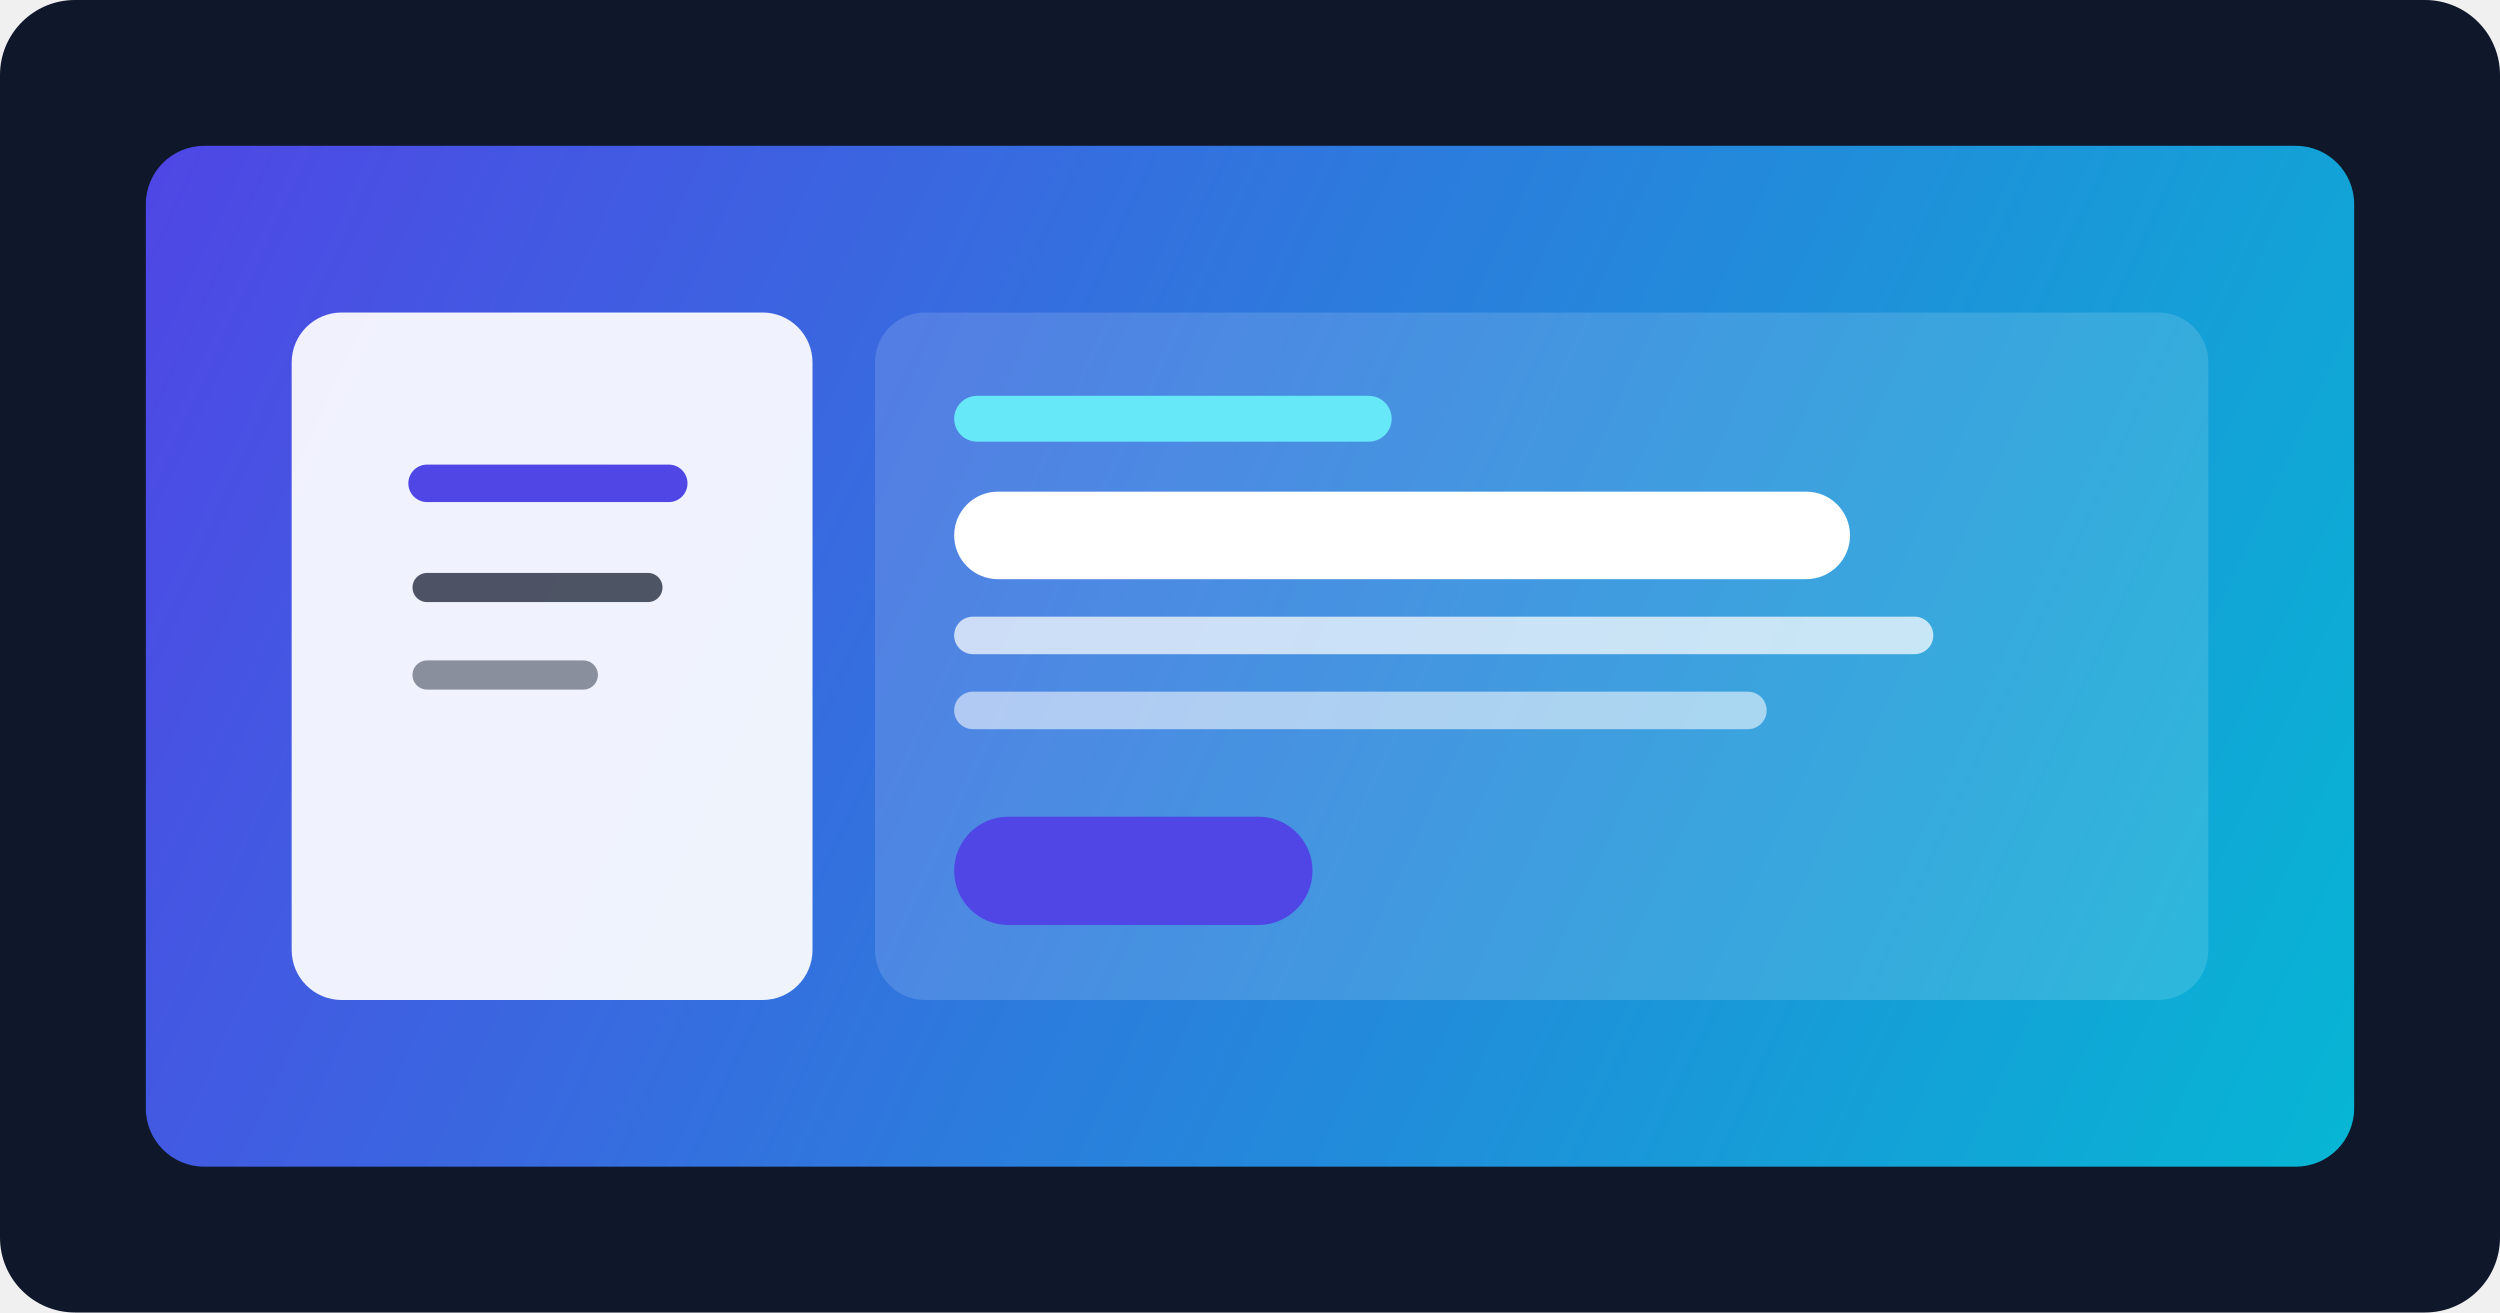
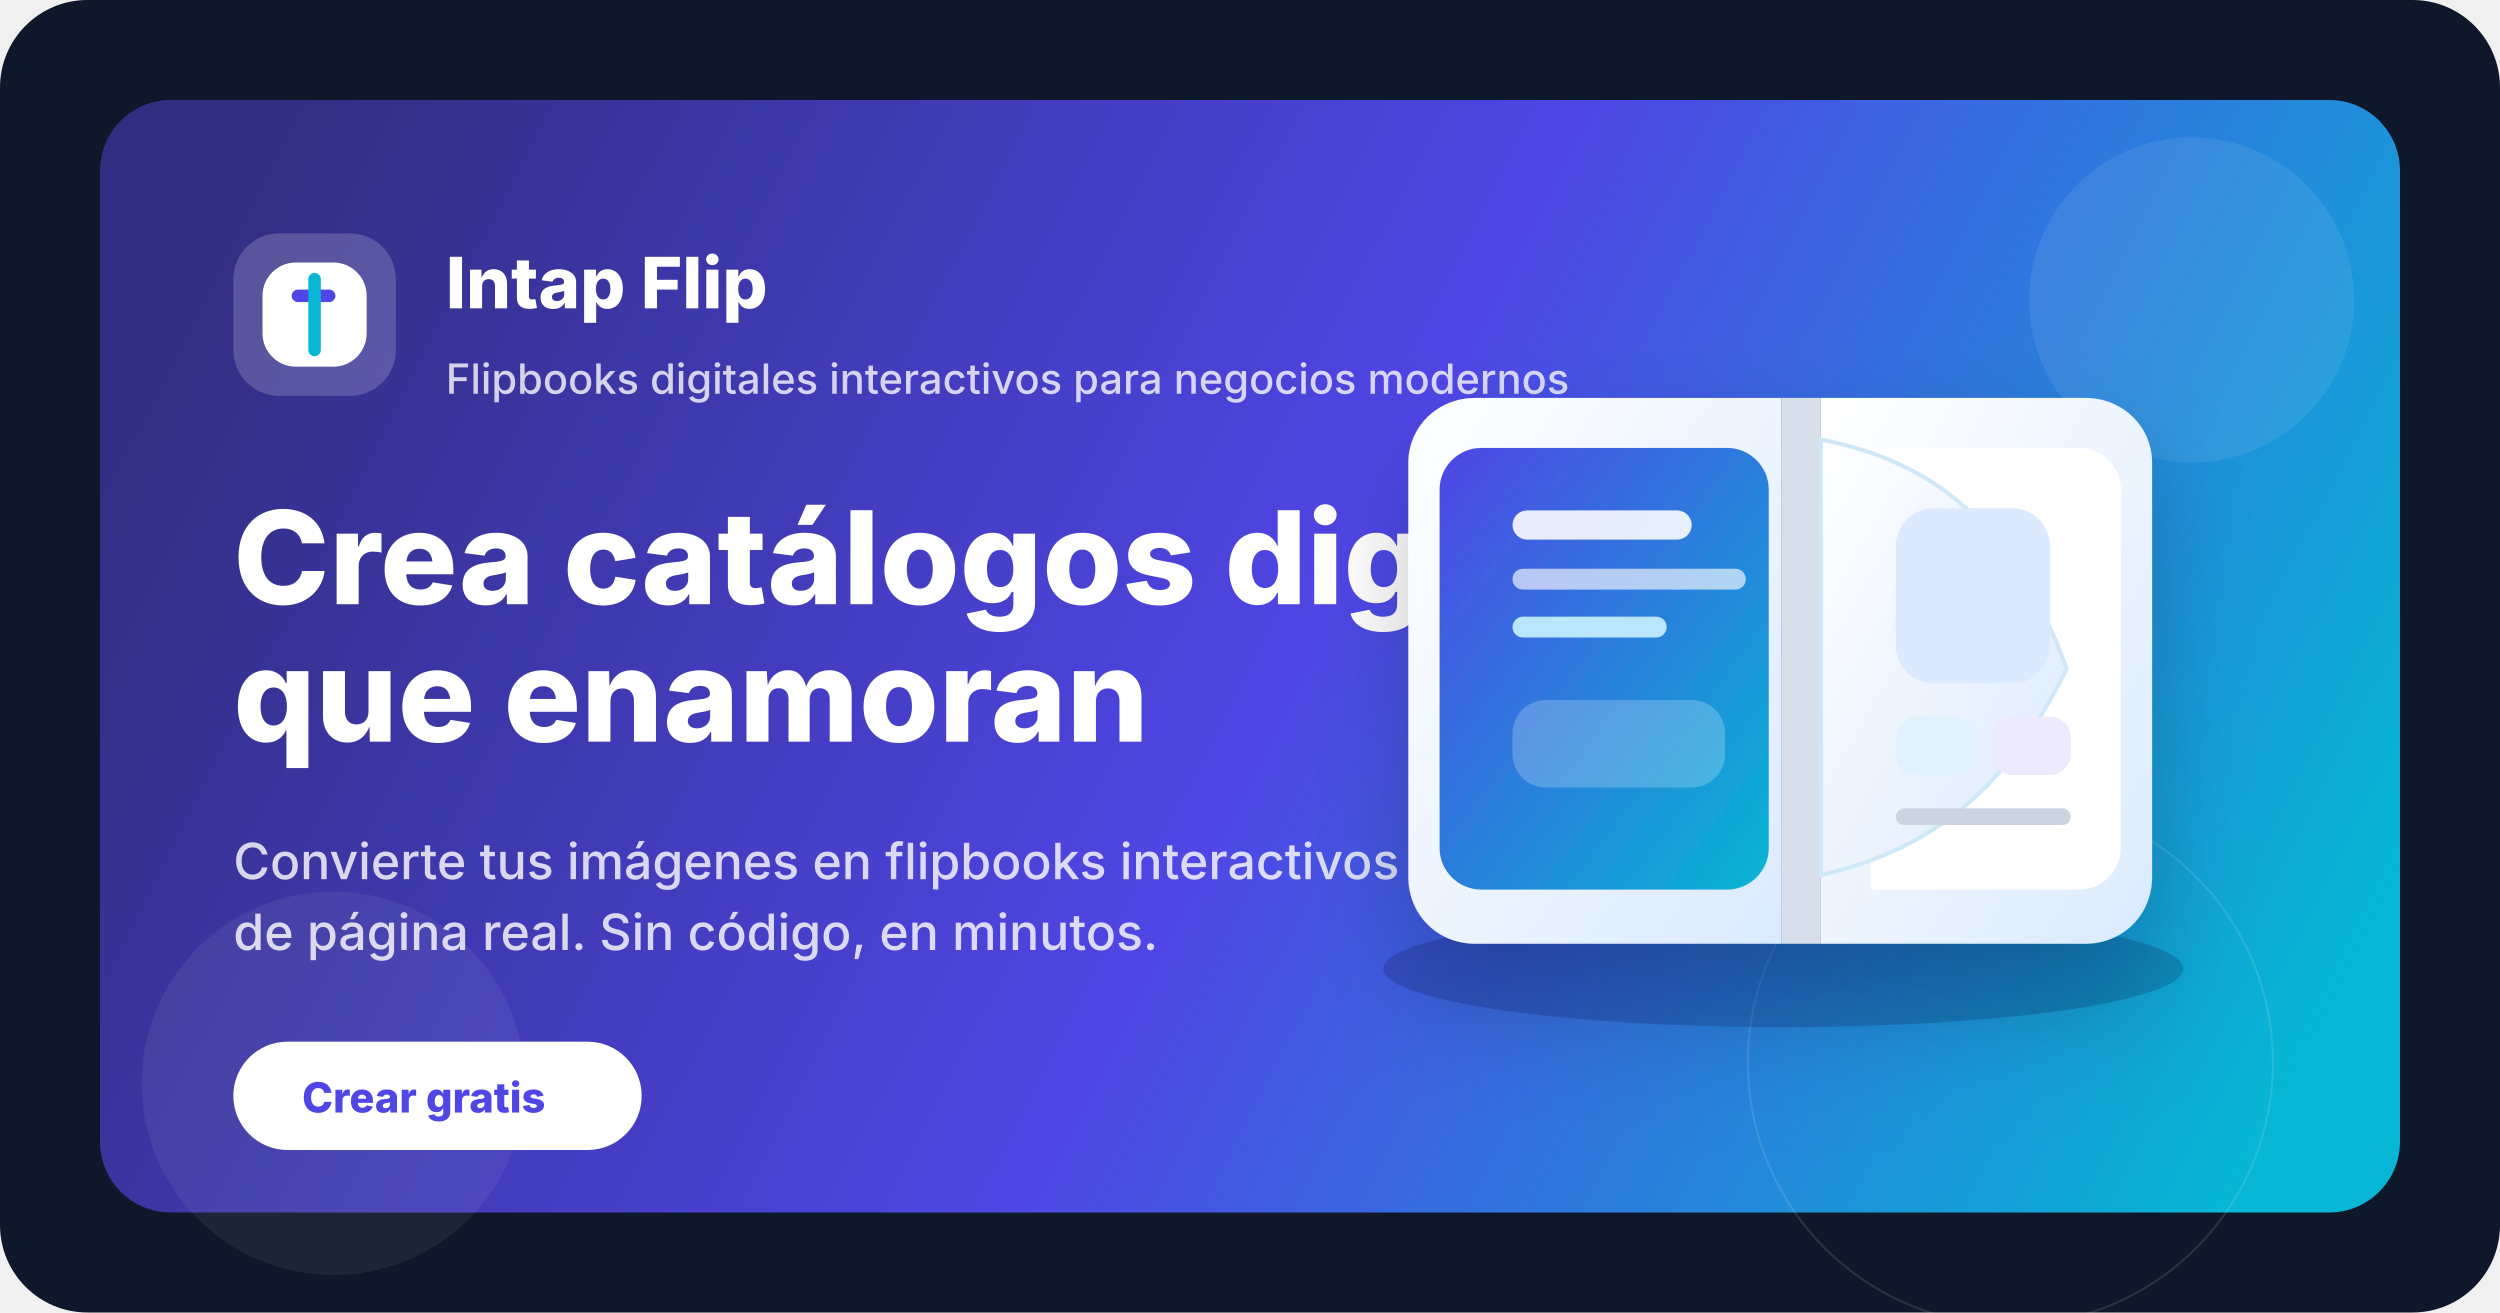
<svg xmlns="http://www.w3.org/2000/svg" width="1200" height="630" viewBox="0 0 1200 630" fill="none">
-   <rect width="1200" height="630" rx="36" fill="#0F172A" />
-   <rect x="70" y="70" width="1060" height="490" rx="28" fill="url(#paint0_linear)" />
-   <rect x="140" y="150" width="250" height="330" rx="24" fill="white" fill-opacity="0.92" />
-   <rect x="420" y="150" width="640" height="330" rx="24" fill="white" fill-opacity="0.14" />
-   <rect x="458" y="190" width="210" height="22" rx="11" fill="#67E8F9" />
-   <rect x="458" y="236" width="430" height="42" rx="21" fill="white" />
-   <rect x="458" y="296" width="470" height="18" rx="9" fill="white" fill-opacity="0.72" />
-   <rect x="458" y="332" width="390" height="18" rx="9" fill="white" fill-opacity="0.56" />
-   <rect x="458" y="392" width="172" height="52" rx="26" fill="#4F46E5" />
-   <path d="M205 232H321" stroke="#4F46E5" stroke-width="18" stroke-linecap="round" />
-   <path d="M205 282H311" stroke="#0F172A" stroke-opacity="0.72" stroke-width="14" stroke-linecap="round" />
-   <path d="M205 324H280" stroke="#0F172A" stroke-opacity="0.45" stroke-width="14" stroke-linecap="round" />
  <defs>
-     <linearGradient id="paint0_linear" x1="70" y1="70" x2="1130" y2="560" gradientUnits="userSpaceOnUse">
+     <linearGradient id="bgGradient" x1="120" y1="70" x2="1080" y2="560" gradientUnits="userSpaceOnUse">
+       <stop stop-color="#312E81" />
+       <stop offset="0.52" stop-color="#4F46E5" />
+       <stop offset="1" stop-color="#06B6D4" />
+     </linearGradient>
+     <linearGradient id="bookGradient" x1="0" y1="0" x2="1" y2="1">
      <stop stop-color="#4F46E5" />
      <stop offset="1" stop-color="#06B6D4" />
    </linearGradient>
+     <linearGradient id="pageGradient" x1="0" y1="0" x2="1" y2="1">
+       <stop stop-color="#FFFFFF" />
+       <stop offset="1" stop-color="#DBEAFE" />
+     </linearGradient>
+     <filter id="softShadow" x="-20%" y="-20%" width="140%" height="160%">
+       <feDropShadow dx="0" dy="24" stdDeviation="24" flood-color="#0F172A" flood-opacity="0.22" />
+     </filter>
  </defs>
+   <rect width="1200" height="630" rx="42" fill="#0F172A" />
+   <rect x="48" y="48" width="1104" height="534" rx="34" fill="url(#bgGradient)" />
+   <circle cx="1052" cy="144" r="78" fill="white" fill-opacity="0.08" />
+   <circle cx="160" cy="520" r="92" fill="white" fill-opacity="0.06" />
+   <circle cx="965" cy="510" r="126" stroke="white" stroke-opacity="0.12" />
+   <g>
+     <rect x="112" y="112" width="78" height="78" rx="22" fill="white" fill-opacity="0.18" />
+     <rect x="126" y="126" width="50" height="50" rx="16" fill="white" />
+     <path d="M143 142H158" stroke="#4F46E5" stroke-width="6" stroke-linecap="round" />
+     <path d="M151 134V168" stroke="#06B6D4" stroke-width="6" stroke-linecap="round" />
+     <text x="214" y="148" fill="white" font-family="Inter, Arial, sans-serif" font-size="34" font-weight="800">Intap Flip</text>
+     <text x="214" y="189" fill="white" fill-opacity="0.78" font-family="Inter, Arial, sans-serif" font-size="20" font-weight="500">
+       Flipbooks digitales interactivos para negocios modernos
+     </text>
+   </g>
+   <g>
+     <text x="112" y="290" fill="white" font-family="Inter, Arial, sans-serif" font-size="62" font-weight="800">
+       Crea catálogos digitales
+     </text>
+     <text x="112" y="356" fill="white" font-family="Inter, Arial, sans-serif" font-size="62" font-weight="800">
+       que enamoran
+     </text>
+     <text x="112" y="422" fill="white" fill-opacity="0.8" font-family="Inter, Arial, sans-serif" font-size="24" font-weight="500">
+       Convierte tus imágenes en flipbooks interactivos con efecto
+     </text>
+     <text x="112" y="456" fill="white" fill-opacity="0.8" font-family="Inter, Arial, sans-serif" font-size="24" font-weight="500">
+       de página real. Sin código, en minutos.
+     </text>
+     <rect x="112" y="500" width="196" height="52" rx="26" fill="white" />
+     <text x="145" y="534" fill="#4F46E5" font-family="Inter, Arial, sans-serif" font-size="20" font-weight="800">
+       Crear gratis
+     </text>
+   </g>
+   <g filter="url(#softShadow)">
+     <ellipse cx="856" cy="465" rx="192" ry="28" fill="#0F172A" fill-opacity="0.18" />
+     <path d="M676 222C676 205 690 191 708 191H855V453H708C690 453 676 439 676 421V222Z" fill="url(#pageGradient)" />
+     <path d="M1033 222C1033 205 1019 191 1001 191H874V453H1001C1019 453 1033 439 1033 421V222Z" fill="url(#pageGradient)" />
+     <path d="M855 191H874V453H855Z" fill="#D7E0EA" />
+     <path d="M711 215H829C840 215 849 224 849 235V407C849 418 840 427 829 427H711C700 427 691 418 691 407V235C691 224 700 215 711 215Z" fill="url(#bookGradient)" />
+     <path d="M898 215H998C1009 215 1018 224 1018 235V407C1018 418 1009 427 998 427H898V215Z" fill="white" />
+     <path d="M874 211C920 220 964 244 992 321C961 384 922 409 874 420V211Z" fill="url(#pageGradient)" stroke="#CFE8F8" stroke-width="2" />
+     <rect x="726" y="245" width="86" height="14" rx="7" fill="white" fill-opacity="0.88" />
+     <rect x="726" y="273" width="112" height="10" rx="5" fill="white" fill-opacity="0.64" />
+     <rect x="726" y="296" width="74" height="10" rx="5" fill="#BAE6FD" />
+     <rect x="726" y="336" width="102" height="42" rx="16" fill="white" fill-opacity="0.22" />
+     <rect x="910" y="244" width="74" height="84" rx="18" fill="#DBEAFE" />
+     <rect x="910" y="344" width="38" height="28" rx="10" fill="#E0F2FE" />
+     <rect x="956" y="344" width="38" height="28" rx="10" fill="#EDE9FE" />
+     <rect x="910" y="388" width="84" height="8" rx="4" fill="#CBD5E1" />
+   </g>
</svg>
